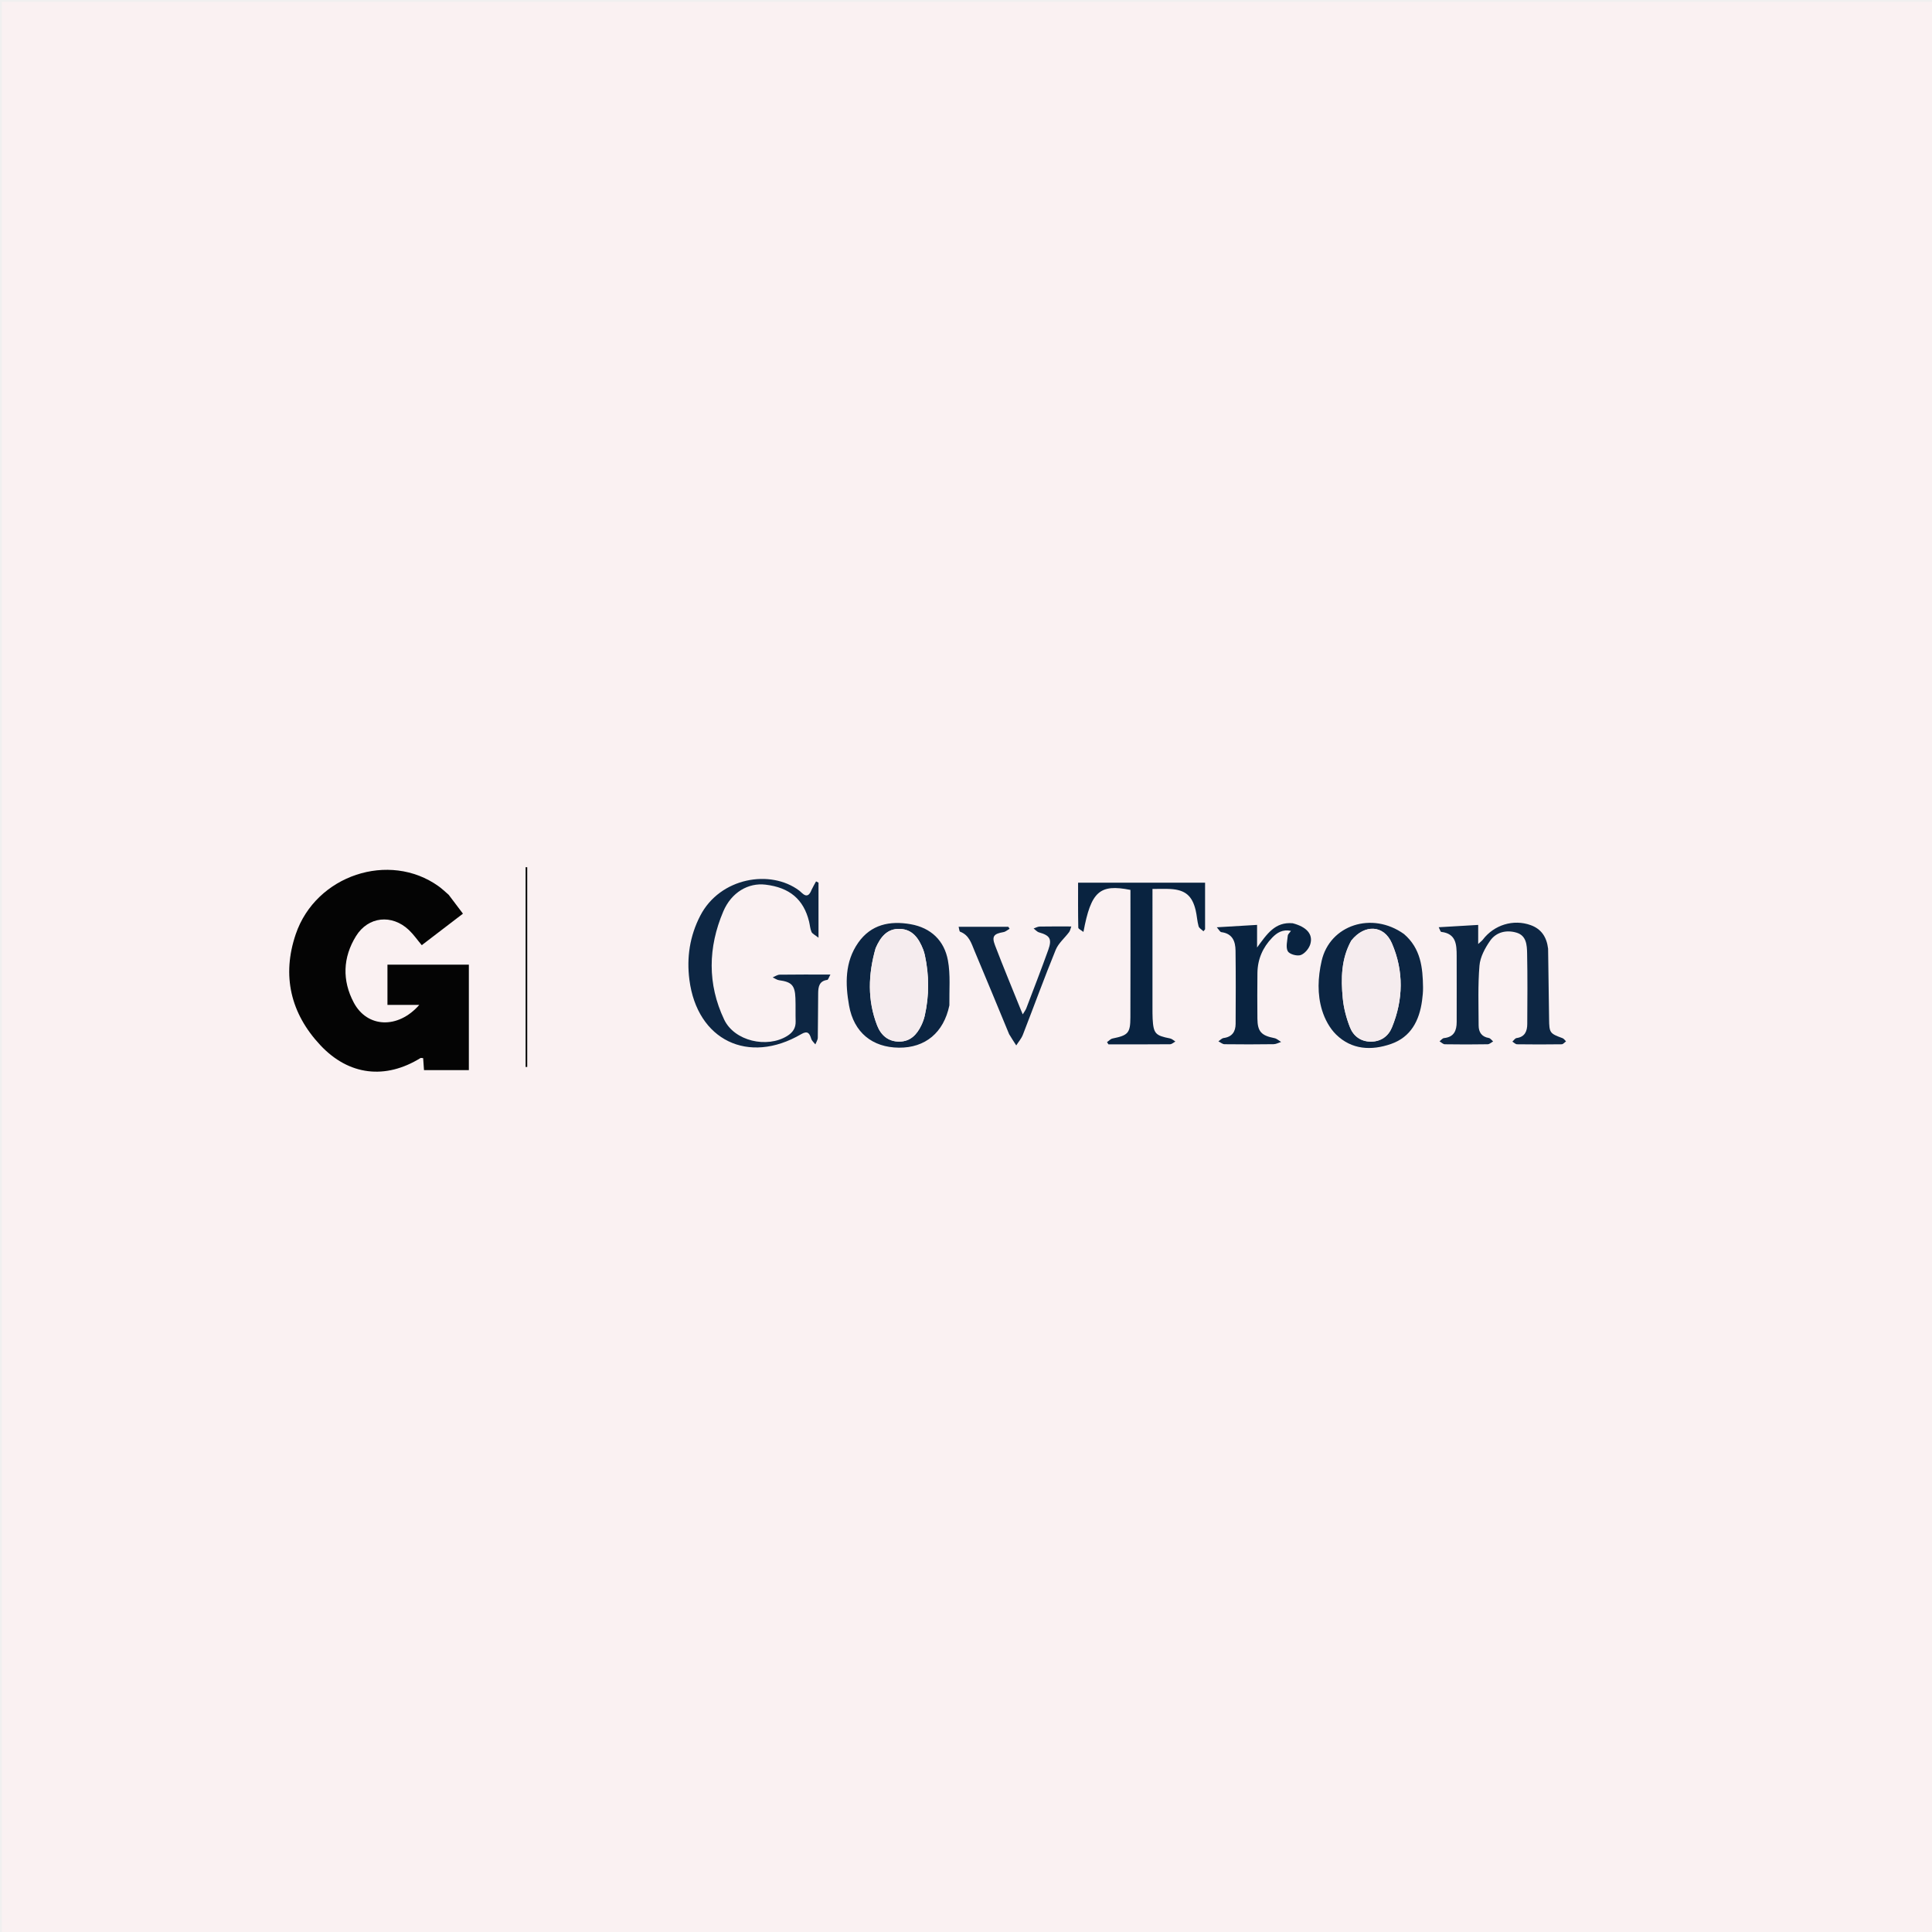
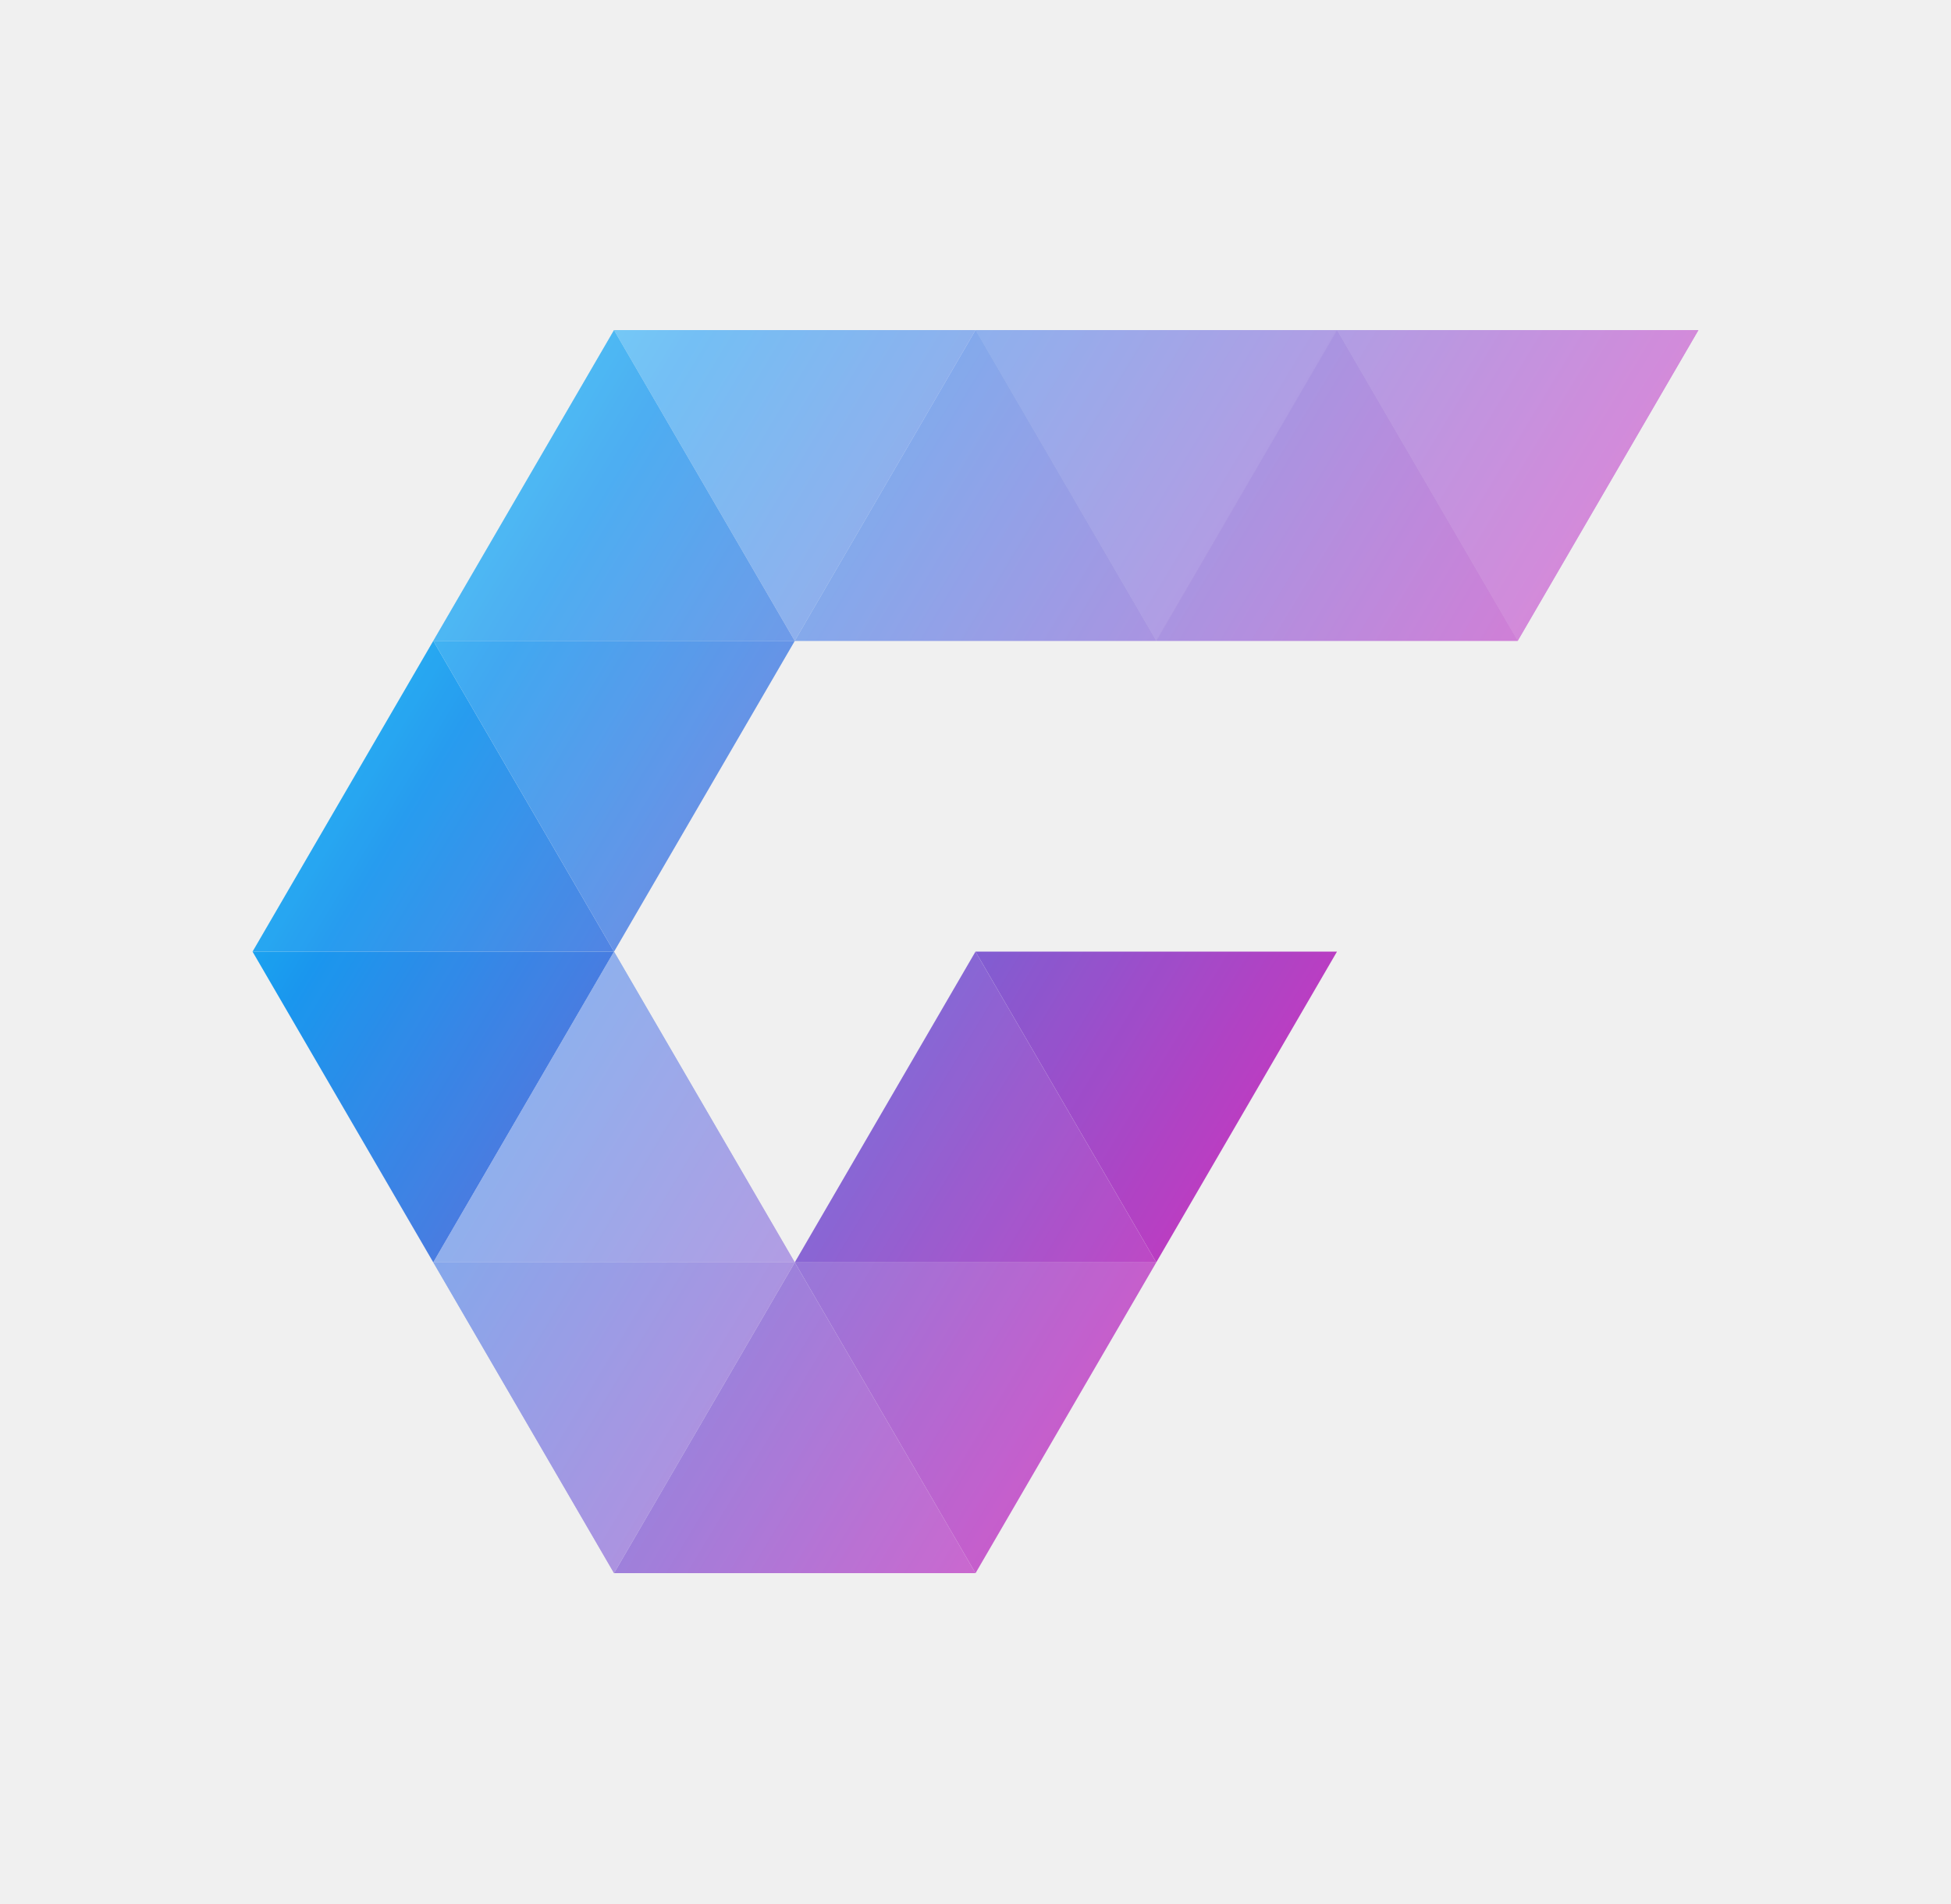
- <svg xmlns="http://www.w3.org/2000/svg" version="1.1" id="Layer_1" x="0px" y="0px" width="100%" viewBox="0 0 1080 1080" enable-background="new 0 0 1080 1080" xml:space="preserve">
-   <path fill="#FAF1F2" opacity="1" stroke="none" d=" M1001,1081   C667.333,1081 334.167,1081 1,1081   C1,721 1,361 1,1   C361,1 721,1 1081,1   C1081,361 1081,721 1081,1081   C1054.5,1081 1028,1081 1001,1081  M250.561,499.937   C248.782,498.434 247.095,496.802 245.208,495.448   C217.638,475.667 176.543,489.193 165.32,522.232   C157.46,545.372 162.45,566.503 179.067,584.255   C195.024,601.301 215.49,603.533 235.023,591.476   C235.336,591.283 235.895,591.49 236.549,591.519   C236.704,593.726 236.851,595.83 237.017,598.206   C245.475,598.206 253.692,598.206 262.094,598.206   C262.094,578.422 262.094,558.867 262.094,539.26   C246.748,539.26 231.693,539.26 216.59,539.26   C216.59,546.68 216.59,553.771 216.59,561.735   C222.468,561.735 228.091,561.735 234.389,561.735   C222.451,575.376 205.227,574.559 197.748,560.438   C191.192,548.058 191.613,535.251 199.004,523.295   C205.82,512.269 219.086,510.913 228.561,519.868   C231.161,522.325 233.232,525.341 235.765,528.362   C243.314,522.585 250.795,516.859 258.788,510.742   C255.994,507.017 253.528,503.726 250.561,499.937  M453.563,497.827   C451.367,503.39 448.549,499.187 446.768,497.849   C430.694,485.773 402.507,490.517 391.454,511.875   C385.569,523.248 383.779,535.298 385.379,547.724   C389.732,581.526 418.362,595.36 447.886,578.096   C451.456,576.008 452.527,577.548 453.478,580.676   C453.833,581.847 454.994,582.774 455.788,583.812   C456.264,582.573 457.129,581.342 457.153,580.095   C457.313,571.772 457.231,563.443 457.362,555.119   C457.416,551.661 457.932,548.376 462.436,547.775   C462.998,547.701 463.376,546.242 464.203,544.781   C454.129,544.781 444.999,544.718 435.872,544.851   C434.554,544.87 433.249,545.832 431.938,546.358   C433.132,546.91 434.282,547.791 435.528,547.959   C442.512,548.902 444.369,550.771 444.647,557.943   C444.814,562.266 444.642,566.603 444.773,570.929   C444.887,574.68 443.178,577.164 440.076,579.094   C428.769,586.13 410.531,582.001 404.808,569.945   C395.389,550.103 395.783,529.58 404.306,509.529   C408.903,498.715 418.375,493.389 427.902,494.521   C441.398,496.123 449.217,502.721 452.274,515.122   C452.751,517.061 452.852,519.142 453.632,520.938   C454.086,521.983 455.544,522.592 457.55,524.197   C457.55,512.868 457.55,503.139 457.55,493.41   C457.096,493.174 456.641,492.939 456.187,492.703   C455.377,494.15 454.566,495.597 453.563,497.827  M865.335,529.914   C864.606,523.757 861.565,519.279 855.639,517.148   C845.962,513.668 835.182,517.026 828.902,525.283   C828.4,525.944 827.683,526.443 826.317,527.714   C826.317,523.454 826.317,520.195 826.317,517.035   C818.829,517.475 811.812,517.887 804.255,518.33   C804.875,519.51 805.204,520.884 805.685,520.939   C814.039,521.9 814.263,528.067 814.29,534.273   C814.345,546.599 814.288,558.925 814.297,571.251   C814.301,576.141 812.794,579.728 807.199,580.303   C806.32,580.394 805.543,581.482 804.718,582.109   C805.704,582.682 806.682,583.737 807.678,583.753   C815.662,583.885 823.651,583.878 831.635,583.743   C832.655,583.726 833.658,582.723 834.668,582.177   C833.871,581.508 833.148,580.394 832.264,580.246   C828.191,579.564 826.57,576.924 826.562,573.219   C826.54,562.064 826.106,550.861 827.034,539.778   C827.434,534.99 830.122,529.989 832.961,525.915   C836.369,521.024 842.074,519.667 847.757,521.36   C853.324,523.018 853.571,528.367 853.665,532.949   C853.935,546.102 853.832,559.264 853.748,572.422   C853.723,576.375 852.492,579.639 847.775,580.291   C846.921,580.409 846.212,581.577 845.437,582.26   C846.3,582.782 847.157,583.746 848.028,583.758   C856.347,583.875 864.668,583.879 872.986,583.759   C873.807,583.747 874.613,582.699 875.426,582.131   C874.777,581.52 874.233,580.624 873.464,580.343   C866.338,577.734 866.044,577.34 865.954,569.7   C865.802,556.716 865.624,543.731 865.335,529.914  M644.24,562.485   C644.24,540.732 644.24,518.98 644.24,496.926   C647.93,496.926 651.071,496.779 654.193,496.954   C662.577,497.423 666.473,500.705 668.411,508.952   C669.094,511.859 669.217,514.906 670.016,517.771   C670.324,518.876 671.801,519.655 672.745,520.583   C673.045,520.214 673.345,519.845 673.645,519.476   C673.645,510.76 673.645,502.043 673.645,493.444   C649.664,493.444 626.089,493.444 602.659,493.444   C602.659,502.006 602.593,510.278 602.773,518.544   C602.789,519.271 604.416,519.963 605.648,520.956   C609.889,498.272 614.706,494.049 631.926,497.462   C631.926,521.174 631.984,544.957 631.896,568.739   C631.863,577.531 630.595,578.766 621.911,580.534   C620.793,580.761 619.853,581.861 618.83,582.556   C619.101,582.973 619.372,583.389 619.643,583.805   C631.12,583.805 642.596,583.844 654.071,583.737   C655.067,583.727 656.053,582.751 657.044,582.224   C656.056,581.629 655.133,580.699 654.069,580.492   C645.859,578.896 644.789,577.768 644.326,569.47   C644.214,567.477 644.264,565.475 644.24,562.485  M530.812,561.604   C530.586,553.333 531.376,544.874 529.887,536.838   C527.833,525.751 520.376,518.638 509.031,516.639   C497.447,514.598 486.885,516.771 479.731,526.998   C472.231,537.72 472.472,549.987 474.642,562.152   C477.318,577.144 487.61,585.52 502.493,585.652   C517.225,585.783 527.53,577.266 530.812,561.604  M784.585,521.914   C766.916,509.289 743.37,517.119 738.805,537.142   C736.701,546.374 736.285,555.759 739.052,564.77   C740.552,569.656 743.271,574.75 746.874,578.291   C755.607,586.873 766.662,587.372 777.591,583.576   C788.679,579.725 793.426,570.515 794.931,559.402   C795.265,556.934 795.519,554.426 795.485,551.941   C795.331,540.949 794.26,530.239 784.585,521.914  M722.234,516.054   C712.664,515.194 708.174,522.264 702.71,529.664   C702.71,524.569 702.71,520.794 702.71,517.02   C695.34,517.459 688.311,517.877 680.196,518.36   C681.345,519.623 681.974,520.975 682.761,521.075   C688.979,521.868 690.613,526.225 690.676,531.413   C690.843,545.064 690.813,558.718 690.722,572.37   C690.693,576.671 688.771,579.637 684.049,580.257   C683,580.394 682.073,581.467 681.09,582.11   C682.24,582.673 683.383,583.709 684.539,583.724   C693.684,583.848 702.833,583.832 711.978,583.706   C713.374,583.687 714.759,582.883 716.149,582.443   C714.909,581.716 713.748,580.59 712.417,580.33   C705.06,578.89 702.958,576.654 702.897,569.364   C702.826,560.873 702.805,552.379 702.911,543.889   C703.006,536.229 705.875,529.616 711.181,524.137   C713.874,521.357 717.024,519.38 721.658,520.355   C720.892,521.464 719.961,522.207 719.886,523.028   C719.616,525.973 718.664,529.461 719.871,531.733   C720.748,533.383 725.024,534.596 727.062,533.896   C729.351,533.11 731.748,530.227 732.47,527.777   C734.1,522.238 730.425,518.143 722.234,516.054  M564.232,578.456   C565.516,580.437 566.801,582.417 568.086,584.397   C569.338,582.422 570.952,580.587 571.785,578.448   C577.937,562.642 583.722,546.688 590.135,530.991   C591.656,527.268 595.161,524.368 597.659,521.02   C598.21,520.283 598.362,519.248 598.867,517.899   C592.469,517.899 586.824,517.839 581.181,517.95   C580.047,517.973 578.925,518.646 577.797,519.019   C578.797,519.766 579.693,520.881 580.815,521.199   C586.919,522.93 588.193,524.853 585.979,531.032   C582.055,541.985 577.822,552.828 573.684,563.704   C573.365,564.54 572.778,565.273 571.728,567.046   C571.233,565.883 571.035,565.439 570.854,564.988   C565.945,552.803 560.889,540.674 556.203,528.403   C554.288,523.389 555.562,521.975 560.931,521.053   C562.152,520.843 563.234,519.825 564.38,519.18   C564.132,518.81 563.884,518.44 563.636,518.07   C554.523,518.07 545.41,518.07 535.88,518.07   C536.207,519.231 536.232,520.659 536.718,520.839   C541.805,522.719 543.035,527.447 544.814,531.671   C551.272,546.998 557.605,562.378 564.232,578.456  M293.825,579.498   C293.825,585.15 293.825,590.802 293.825,596.455   C294.124,596.444 294.423,596.433 294.722,596.423   C294.722,559.207 294.722,521.992 294.722,484.776   C294.423,484.776 294.124,484.775 293.825,484.775   C293.825,516.016 293.825,547.258 293.825,579.498  z" />
-   <path fill="#040404" opacity="1" stroke="none" d=" M250.811,500.186   C253.528,503.726 255.994,507.017 258.788,510.742   C250.795,516.859 243.314,522.585 235.765,528.362   C233.232,525.341 231.161,522.325 228.561,519.868   C219.086,510.913 205.82,512.269 199.004,523.295   C191.613,535.251 191.192,548.058 197.748,560.438   C205.227,574.559 222.451,575.376 234.389,561.735   C228.091,561.735 222.468,561.735 216.59,561.735   C216.59,553.771 216.59,546.68 216.59,539.26   C231.693,539.26 246.748,539.26 262.094,539.26   C262.094,558.867 262.094,578.422 262.094,598.206   C253.692,598.206 245.475,598.206 237.017,598.206   C236.851,595.83 236.704,593.726 236.549,591.519   C235.895,591.49 235.336,591.283 235.023,591.476   C215.49,603.533 195.024,601.301 179.067,584.255   C162.45,566.503 157.46,545.372 165.32,522.232   C176.543,489.193 217.638,475.667 245.208,495.448   C247.095,496.802 248.782,498.434 250.811,500.186  z" />
-   <path fill="#0D2643" opacity="1" stroke="none" d=" M453.659,497.436   C454.566,495.597 455.377,494.15 456.187,492.703   C456.641,492.939 457.096,493.174 457.55,493.41   C457.55,503.139 457.55,512.868 457.55,524.197   C455.544,522.592 454.086,521.983 453.632,520.938   C452.852,519.142 452.751,517.061 452.274,515.122   C449.217,502.721 441.398,496.123 427.902,494.521   C418.375,493.389 408.903,498.715 404.306,509.529   C395.783,529.58 395.389,550.103 404.808,569.945   C410.531,582.001 428.769,586.13 440.076,579.094   C443.178,577.164 444.887,574.68 444.773,570.929   C444.642,566.603 444.814,562.266 444.647,557.943   C444.369,550.771 442.512,548.902 435.528,547.959   C434.282,547.791 433.132,546.91 431.938,546.358   C433.249,545.832 434.554,544.87 435.872,544.851   C444.999,544.718 454.129,544.781 464.203,544.781   C463.376,546.242 462.998,547.701 462.436,547.775   C457.932,548.376 457.416,551.661 457.362,555.119   C457.231,563.443 457.313,571.772 457.153,580.095   C457.129,581.342 456.264,582.573 455.788,583.812   C454.994,582.774 453.833,581.847 453.478,580.676   C452.527,577.548 451.456,576.008 447.886,578.096   C418.362,595.36 389.732,581.526 385.379,547.724   C383.779,535.298 385.569,523.248 391.454,511.875   C402.507,490.517 430.694,485.773 446.768,497.849   C448.549,499.187 451.367,503.39 453.659,497.436  z" />
-   <path fill="#0D2643" opacity="1" stroke="none" d=" M865.396,530.33   C865.624,543.731 865.802,556.716 865.954,569.7   C866.044,577.34 866.338,577.734 873.464,580.343   C874.233,580.624 874.777,581.52 875.426,582.131   C874.613,582.699 873.807,583.747 872.986,583.759   C864.668,583.879 856.347,583.875 848.028,583.758   C847.157,583.746 846.3,582.782 845.437,582.26   C846.212,581.577 846.921,580.409 847.775,580.291   C852.492,579.639 853.723,576.375 853.748,572.422   C853.832,559.264 853.935,546.102 853.665,532.949   C853.571,528.367 853.324,523.018 847.757,521.36   C842.074,519.667 836.369,521.024 832.961,525.915   C830.122,529.989 827.434,534.99 827.034,539.778   C826.106,550.861 826.54,562.064 826.562,573.219   C826.57,576.924 828.191,579.564 832.264,580.246   C833.148,580.394 833.871,581.508 834.668,582.177   C833.658,582.723 832.655,583.726 831.635,583.743   C823.651,583.878 815.662,583.885 807.678,583.753   C806.682,583.737 805.704,582.682 804.718,582.109   C805.543,581.482 806.32,580.394 807.199,580.303   C812.794,579.728 814.301,576.141 814.297,571.251   C814.288,558.925 814.345,546.599 814.29,534.273   C814.263,528.067 814.039,521.9 805.685,520.939   C805.204,520.884 804.875,519.51 804.255,518.33   C811.812,517.887 818.829,517.475 826.317,517.035   C826.317,520.195 826.317,523.454 826.317,527.714   C827.683,526.443 828.4,525.944 828.902,525.283   C835.182,517.026 845.962,513.668 855.639,517.148   C861.565,519.279 864.606,523.757 865.396,530.33  z" />
-   <path fill="#092340" opacity="1" stroke="none" d=" M644.239,562.981   C644.264,565.475 644.214,567.477 644.326,569.47   C644.789,577.768 645.859,578.896 654.069,580.492   C655.133,580.699 656.056,581.629 657.044,582.224   C656.053,582.751 655.067,583.727 654.071,583.737   C642.596,583.844 631.12,583.805 619.643,583.805   C619.372,583.389 619.101,582.973 618.83,582.556   C619.853,581.861 620.793,580.761 621.911,580.534   C630.595,578.766 631.863,577.531 631.896,568.739   C631.984,544.957 631.926,521.174 631.926,497.462   C614.706,494.049 609.889,498.272 605.648,520.956   C604.416,519.963 602.789,519.271 602.773,518.544   C602.593,510.278 602.659,502.006 602.659,493.444   C626.089,493.444 649.664,493.444 673.645,493.444   C673.645,502.043 673.645,510.76 673.645,519.476   C673.345,519.845 673.045,520.214 672.745,520.583   C671.801,519.655 670.324,518.876 670.016,517.771   C669.217,514.906 669.094,511.859 668.411,508.952   C666.473,500.705 662.577,497.423 654.193,496.954   C651.071,496.779 647.93,496.926 644.24,496.926   C644.24,518.98 644.24,540.732 644.239,562.981  z" />
-   <path fill="#0C2542" opacity="1" stroke="none" d=" M530.705,562.014   C527.53,577.266 517.225,585.783 502.493,585.652   C487.61,585.52 477.318,577.144 474.642,562.152   C472.472,549.987 472.231,537.72 479.731,526.998   C486.885,516.771 497.447,514.598 509.031,516.639   C520.376,518.638 527.833,525.751 529.887,536.838   C531.376,544.874 530.586,553.333 530.705,562.014  M489.404,530.212   C485.312,544.659 484.826,559.093 490.338,573.262   C492.452,578.695 496.57,582.359 502.879,582.258   C508.968,582.16 512.516,578.327 514.972,573.268   C515.836,571.487 516.539,569.575 516.969,567.646   C519.466,556.447 519.436,545.223 517.009,534.01   C516.764,532.876 516.436,531.746 516.009,530.668   C513.625,524.647 510.194,519.492 503.008,519.258   C496.046,519.031 492.264,523.631 489.404,530.212  z" />
-   <path fill="#0C2542" opacity="1" stroke="none" d=" M784.855,522.146   C794.26,530.239 795.331,540.949 795.485,551.941   C795.519,554.426 795.265,556.934 794.931,559.402   C793.426,570.515 788.679,579.725 777.591,583.576   C766.662,587.372 755.607,586.873 746.874,578.291   C743.271,574.75 740.552,569.656 739.052,564.77   C736.285,555.759 736.701,546.374 738.805,537.142   C743.37,517.119 766.916,509.289 784.855,522.146  M755.277,525.927   C749.687,536.027 749.586,547.031 750.616,558.003   C751.135,563.531 752.619,569.13 754.659,574.306   C756.572,579.161 760.667,582.274 766.313,582.28   C771.942,582.286 776.08,579.243 778.074,574.402   C784.501,558.803 784.753,542.783 778.088,527.342   C773.62,516.995 762.87,516.467 755.277,525.927  z" />
-   <path fill="#092340" opacity="1" stroke="none" d=" M722.649,516.108   C730.425,518.143 734.1,522.238 732.47,527.777   C731.748,530.227 729.351,533.11 727.062,533.896   C725.024,534.596 720.748,533.383 719.871,531.733   C718.664,529.461 719.616,525.973 719.886,523.028   C719.961,522.207 720.892,521.464 721.658,520.355   C717.024,519.38 713.874,521.357 711.181,524.137   C705.875,529.616 703.006,536.229 702.911,543.889   C702.805,552.379 702.826,560.873 702.897,569.364   C702.958,576.654 705.06,578.89 712.417,580.33   C713.748,580.59 714.909,581.716 716.149,582.443   C714.759,582.883 713.374,583.687 711.978,583.706   C702.833,583.832 693.684,583.848 684.539,583.724   C683.383,583.709 682.24,582.673 681.09,582.11   C682.073,581.467 683,580.394 684.049,580.257   C688.771,579.637 690.693,576.671 690.722,572.37   C690.813,558.718 690.843,545.064 690.676,531.413   C690.613,526.225 688.979,521.868 682.761,521.075   C681.974,520.975 681.345,519.623 680.196,518.36   C688.311,517.877 695.34,517.459 702.71,517.02   C702.71,520.794 702.71,524.569 702.71,529.664   C708.174,522.264 712.664,515.194 722.649,516.108  z" />
-   <path fill="#0D2643" opacity="1" stroke="none" d=" M564.108,578.097   C557.605,562.378 551.272,546.998 544.814,531.671   C543.035,527.447 541.805,522.719 536.718,520.839   C536.232,520.659 536.207,519.231 535.88,518.07   C545.41,518.07 554.523,518.07 563.636,518.07   C563.884,518.44 564.132,518.81 564.38,519.18   C563.234,519.825 562.152,520.843 560.931,521.053   C555.562,521.975 554.288,523.389 556.203,528.403   C560.889,540.674 565.945,552.803 570.854,564.988   C571.035,565.439 571.233,565.883 571.728,567.046   C572.778,565.273 573.365,564.54 573.684,563.704   C577.822,552.828 582.055,541.985 585.979,531.032   C588.193,524.853 586.919,522.93 580.815,521.199   C579.693,520.881 578.797,519.766 577.797,519.019   C578.925,518.646 580.047,517.973 581.181,517.95   C586.824,517.839 592.469,517.899 598.867,517.899   C598.362,519.248 598.21,520.283 597.659,521.02   C595.161,524.368 591.656,527.268 590.135,530.991   C583.722,546.688 577.937,562.642 571.785,578.448   C570.952,580.587 569.338,582.422 568.086,584.397   C566.801,582.417 565.516,580.437 564.108,578.097  z" />
-   <path fill="#040404" opacity="1" stroke="none" d=" M293.825,578.999   C293.825,547.258 293.825,516.016 293.825,484.775   C294.124,484.775 294.423,484.776 294.722,484.776   C294.722,521.992 294.722,559.207 294.722,596.423   C294.423,596.433 294.124,596.444 293.825,596.455   C293.825,590.802 293.825,585.15 293.825,578.999  z" />
-   <path fill="#F5ECEE" opacity="1" stroke="none" d=" M489.56,529.855   C492.264,523.631 496.046,519.031 503.008,519.258   C510.194,519.492 513.625,524.647 516.009,530.668   C516.436,531.746 516.764,532.876 517.009,534.01   C519.436,545.223 519.466,556.447 516.969,567.646   C516.539,569.575 515.836,571.487 514.972,573.268   C512.516,578.327 508.968,582.16 502.879,582.258   C496.57,582.359 492.452,578.695 490.338,573.262   C484.826,559.093 485.312,544.659 489.56,529.855  z" />
-   <path fill="#F5ECEE" opacity="1" stroke="none" d=" M755.5,525.63   C762.87,516.467 773.62,516.995 778.088,527.342   C784.753,542.783 784.501,558.803 778.074,574.402   C776.08,579.243 771.942,582.286 766.313,582.28   C760.667,582.274 756.572,579.161 754.659,574.306   C752.619,569.13 751.135,563.531 750.616,558.003   C749.586,547.031 749.687,536.027 755.5,525.63  z" />
+ <svg xmlns="http://www.w3.org/2000/svg" version="1.1" id="Layer_1" x="0px" y="0px" viewBox="0 0 1063.25 1037.33" style="enable-background:new 0 0 1063.25 1037.33;" xml:space="preserve">
+   <style type="text/css">
+ 	.st0{fill:#FFFFFF;}
+ 	.st1{fill:url(#SVGID_1_);}
+ 	.st2{fill:url(#SVGID_2_);}
+ 	.st3{fill:url(#SVGID_3_);}
+ 	.st4{fill:url(#SVGID_4_);}
+ 	.st5{fill:url(#SVGID_5_);}
+ 	.st6{fill:url(#SVGID_6_);}
+ 	.st7{fill:url(#SVGID_7_);}
+ 	.st8{fill:url(#SVGID_8_);}
+ 	.st9{fill:url(#SVGID_9_);}
+ 	.st10{fill:url(#SVGID_10_);}
+ 	.st11{fill:url(#SVGID_11_);}
+ 	.st12{fill:url(#SVGID_12_);}
+ 	.st13{opacity:0.3;fill:#FFFFFF;}
+ 	.st14{opacity:0.15;fill:#FFFFFF;}
+ 	.st15{opacity:0.45;fill:#FFFFFF;}
+ 	.st16{opacity:0.4;fill:#FFFFFF;}
+ 	.st17{opacity:0.25;fill:#FFFFFF;}
+ 	.st18{opacity:0.1;fill:#FFFFFF;}
+ 	.st19{fill:url(#SVGID_13_);}
+ 	.st20{fill:url(#SVGID_14_);}
+ 	.st21{fill:url(#SVGID_15_);}
+ 	.st22{fill:url(#SVGID_16_);}
+ 	.st23{fill:url(#SVGID_17_);}
+ 	.st24{fill:url(#SVGID_18_);}
+ 	.st25{fill:url(#SVGID_19_);}
+ 	.st26{fill:url(#SVGID_20_);}
+ 	.st27{fill:url(#SVGID_21_);}
+ 	.st28{fill:url(#SVGID_22_);}
+ 	.st29{fill:url(#SVGID_23_);}
+ 	.st30{fill:url(#SVGID_24_);}
+ 	.st31{fill:url(#SVGID_25_);}
+ 	.st32{fill:url(#SVGID_26_);}
+ 	.st33{fill:url(#SVGID_27_);}
+ 	.st34{fill:url(#SVGID_28_);}
+ 	.st35{fill:url(#SVGID_29_);}
+ 	.st36{fill:url(#SVGID_30_);}
+ 	.st37{fill:url(#SVGID_31_);}
+ 	.st38{fill:url(#SVGID_32_);}
+ 	.st39{fill:url(#SVGID_33_);}
+ 	.st40{fill:url(#SVGID_34_);}
+ 	.st41{fill:url(#SVGID_35_);}
+ 	.st42{fill:url(#SVGID_36_);}
+ 	.st43{fill:url(#SVGID_37_);}
+ 	.st44{fill:url(#SVGID_38_);}
+ 	.st45{fill:url(#SVGID_39_);}
+ 	.st46{fill:url(#SVGID_40_);}
+ 	.st47{fill:url(#SVGID_41_);}
+ 	.st48{fill:url(#SVGID_42_);}
+ 	.st49{fill:url(#SVGID_43_);}
+ 	.st50{fill:url(#SVGID_44_);}
+ 	.st51{fill:url(#SVGID_45_);}
+ 	.st52{fill:#A8A8A8;}
+ 	.st53{opacity:0.6;fill:#FFFFFF;}
+ 	.st54{opacity:0.7;fill:#FFFFFF;}
+ 	.st55{opacity:0.2;fill:#FFFFFF;}
+ 	.st56{fill:url(#SVGID_46_);}
+ 	.st57{fill:url(#SVGID_47_);}
+ 	.st58{fill:url(#SVGID_48_);}
+ 	.st59{fill:url(#SVGID_49_);}
+ 	.st60{fill:url(#SVGID_50_);}
+ 	.st61{fill:url(#SVGID_51_);}
+ 	.st62{fill:url(#SVGID_52_);}
+ 	.st63{fill:url(#SVGID_53_);}
+ 	.st64{fill:url(#SVGID_54_);}
+ 	.st65{fill:url(#SVGID_55_);}
+ 	.st66{fill:url(#SVGID_56_);}
+ 	.st67{fill:url(#SVGID_57_);}
+ 	.st68{fill:url(#SVGID_58_);}
+ 	.st69{fill:url(#SVGID_59_);}
+ 	.st70{fill:url(#SVGID_60_);}
+ 	.st71{fill:url(#SVGID_61_);}
+ 	.st72{fill:url(#SVGID_62_);}
+ 	.st73{fill:url(#SVGID_63_);}
+ 	.st74{fill:url(#SVGID_64_);}
+ 	.st75{fill:url(#SVGID_65_);}
+ 	.st76{fill:url(#SVGID_66_);}
+ 	.st77{fill:url(#SVGID_67_);}
+ 	.st78{fill:url(#SVGID_68_);}
+ 	.st79{fill:url(#SVGID_69_);}
+ 	.st80{fill:url(#SVGID_70_);}
+ 	.st81{fill:url(#SVGID_71_);}
+ 	.st82{fill:url(#SVGID_72_);}
+ 	.st83{fill:url(#SVGID_73_);}
+ 	.st84{fill:url(#SVGID_74_);}
+ 	.st85{fill:url(#SVGID_75_);}
+ </style>
+   <g>
+     <g>
+       <linearGradient id="SVGID_1_" gradientUnits="userSpaceOnUse" x1="-123.643" y1="465.597" x2="684.812" y2="954.834">
+         <stop offset="0" style="stop-color:#01FDFD" />
+         <stop offset="0.3" style="stop-color:#018BEC" />
+         <stop offset="1" style="stop-color:#F702A8" />
+       </linearGradient>
+       <polygon class="st1" points="433.13,688.04 531.62,857.41 334.63,857.41 433.13,688.04   " />
+       <linearGradient id="SVGID_2_" gradientUnits="userSpaceOnUse" x1="-22.22" y1="297.997" x2="786.235" y2="787.233">
+         <stop offset="0" style="stop-color:#01FDFD" />
+         <stop offset="0.3" style="stop-color:#018BEC" />
+         <stop offset="1" style="stop-color:#F702A8" />
+       </linearGradient>
+       <polygon class="st2" points="531.62,518.67 630.12,688.04 433.13,688.04 531.62,518.67   " />
+       <linearGradient id="SVGID_3_" gradientUnits="userSpaceOnUse" x1="-75.022" y1="385.252" x2="733.432" y2="874.489">
+         <stop offset="0" style="stop-color:#01FDFD" />
+         <stop offset="0.3" style="stop-color:#018BEC" />
+         <stop offset="1" style="stop-color:#F702A8" />
+       </linearGradient>
+       <polygon class="st3" points="334.63,518.67 433.13,688.04 236.14,688.04 334.63,518.67   " />
+       <linearGradient id="SVGID_4_" gradientUnits="userSpaceOnUse" x1="-26.402" y1="304.908" x2="782.053" y2="794.144">
+         <stop offset="0" style="stop-color:#01FDFD" />
+         <stop offset="0.3" style="stop-color:#018BEC" />
+         <stop offset="1" style="stop-color:#F702A8" />
+       </linearGradient>
+       <polygon class="st4" points="236.14,349.29 334.63,518.67 137.64,518.67 236.14,349.29   " />
+       <linearGradient id="SVGID_5_" gradientUnits="userSpaceOnUse" x1="75.022" y1="137.307" x2="883.476" y2="626.544">
+         <stop offset="0" style="stop-color:#01FDFD" />
+         <stop offset="0.3" style="stop-color:#018BEC" />
+         <stop offset="1" style="stop-color:#F702A8" />
+       </linearGradient>
+       <polygon class="st5" points="334.63,179.92 433.13,349.29 236.14,349.29 334.63,179.92   " />
+       <linearGradient id="SVGID_6_" gradientUnits="userSpaceOnUse" x1="127.824" y1="50.052" x2="936.279" y2="539.288">
+         <stop offset="0" style="stop-color:#01FDFD" />
+         <stop offset="0.3" style="stop-color:#018BEC" />
+         <stop offset="1" style="stop-color:#F702A8" />
+       </linearGradient>
+       <polygon class="st6" points="531.62,179.92 630.12,349.29 433.13,349.29 531.62,179.92   " />
+       <linearGradient id="SVGID_7_" gradientUnits="userSpaceOnUse" x1="-123.643" y1="465.597" x2="684.812" y2="954.834">
+         <stop offset="0" style="stop-color:#01FDFD" />
+         <stop offset="0.3" style="stop-color:#018BEC" />
+         <stop offset="1" style="stop-color:#F702A8" />
+       </linearGradient>
+       <polygon class="st7" points="334.63,857.41 236.14,688.04 433.13,688.04 334.63,857.41   " />
+       <linearGradient id="SVGID_8_" gradientUnits="userSpaceOnUse" x1="-70.84" y1="378.342" x2="737.614" y2="867.578">
+         <stop offset="0" style="stop-color:#01FDFD" />
+         <stop offset="0.3" style="stop-color:#018BEC" />
+         <stop offset="1" style="stop-color:#F702A8" />
+       </linearGradient>
+       <polygon class="st8" points="531.62,857.41 433.13,688.04 630.12,688.04 531.62,857.41   " />
+       <linearGradient id="SVGID_9_" gradientUnits="userSpaceOnUse" x1="30.583" y1="210.742" x2="839.037" y2="699.978">
+         <stop offset="0" style="stop-color:#01FDFD" />
+         <stop offset="0.3" style="stop-color:#018BEC" />
+         <stop offset="1" style="stop-color:#F702A8" />
+       </linearGradient>
+       <polygon class="st9" points="630.12,688.04 531.62,518.67 728.61,518.67 630.12,688.04   " />
+       <linearGradient id="SVGID_10_" gradientUnits="userSpaceOnUse" x1="-75.022" y1="385.252" x2="733.432" y2="874.489">
+         <stop offset="0" style="stop-color:#01FDFD" />
+         <stop offset="0.3" style="stop-color:#018BEC" />
+         <stop offset="1" style="stop-color:#F702A8" />
+       </linearGradient>
+       <polygon class="st10" points="236.14,688.04 137.64,518.67 334.63,518.67 236.14,688.04   " />
+       <linearGradient id="SVGID_11_" gradientUnits="userSpaceOnUse" x1="26.401" y1="217.652" x2="834.856" y2="706.889">
+         <stop offset="0" style="stop-color:#01FDFD" />
+         <stop offset="0.3" style="stop-color:#018BEC" />
+         <stop offset="1" style="stop-color:#F702A8" />
+       </linearGradient>
+       <polygon class="st11" points="334.63,518.67 236.14,349.29 433.13,349.29 334.63,518.67   " />
+       <linearGradient id="SVGID_12_" gradientUnits="userSpaceOnUse" x1="127.824" y1="50.052" x2="936.279" y2="539.288">
+         <stop offset="0" style="stop-color:#01FDFD" />
+         <stop offset="0.3" style="stop-color:#018BEC" />
+         <stop offset="1" style="stop-color:#F702A8" />
+       </linearGradient>
+       <polygon class="st12" points="433.13,349.29 334.63,179.92 531.62,179.92 433.13,349.29   " />
+       <polygon class="st13" points="433.13,688.04 531.62,857.41 334.63,857.41 433.13,688.04   " />
+       <polygon class="st14" points="531.62,518.67 630.12,688.04 433.13,688.04 531.62,518.67   " />
+       <polygon class="st15" points="334.63,518.67 433.13,688.04 236.14,688.04 334.63,518.67   " />
+       <polygon class="st14" points="236.14,349.29 334.63,518.67 137.64,518.67 236.14,349.29   " />
+       <polygon class="st13" points="334.63,179.92 433.13,349.29 236.14,349.29 334.63,179.92   " />
+       <polygon class="st16" points="531.62,179.92 630.12,349.29 433.13,349.29 531.62,179.92   " />
+       <polygon class="st16" points="334.63,857.41 236.14,688.04 433.13,688.04 334.63,857.41   " />
+       <polygon class="st17" points="531.62,857.41 433.13,688.04 630.12,688.04 531.62,857.41   " />
+       <polygon class="st18" points="630.12,688.04 531.62,518.67 728.61,518.67 630.12,688.04   " />
+       <polygon class="st18" points="236.14,688.04 137.64,518.67 334.63,518.67 236.14,688.04   " />
+       <polygon class="st17" points="334.63,518.67 236.14,349.29 433.13,349.29 334.63,518.67   " />
+       <polygon class="st15" points="433.13,349.29 334.63,179.92 531.62,179.92 433.13,349.29   " />
+       <linearGradient id="SVGID_13_" gradientUnits="userSpaceOnUse" x1="180.627" y1="-37.203" x2="989.081" y2="452.033">
+         <stop offset="0" style="stop-color:#01FDFD" />
+         <stop offset="0.3" style="stop-color:#018BEC" />
+         <stop offset="1" style="stop-color:#F702A8" />
+       </linearGradient>
+       <polygon class="st19" points="630.12,349.29 531.62,179.92 728.61,179.92 630.12,349.29   " />
+       <polygon class="st15" points="630.12,349.29 531.62,179.92 728.61,179.92 630.12,349.29   " />
+       <linearGradient id="SVGID_14_" gradientUnits="userSpaceOnUse" x1="180.627" y1="-37.203" x2="989.081" y2="452.033">
+         <stop offset="0" style="stop-color:#01FDFD" />
+         <stop offset="0.3" style="stop-color:#018BEC" />
+         <stop offset="1" style="stop-color:#F702A8" />
+       </linearGradient>
+       <polygon class="st20" points="728.61,179.92 827.11,349.29 630.12,349.29 728.61,179.92   " />
+       <polygon class="st16" points="728.61,179.92 827.11,349.29 630.12,349.29 728.61,179.92   " />
+       <linearGradient id="SVGID_15_" gradientUnits="userSpaceOnUse" x1="233.429" y1="-124.459" x2="1041.884" y2="364.777">
+         <stop offset="0" style="stop-color:#01FDFD" />
+         <stop offset="0.3" style="stop-color:#018BEC" />
+         <stop offset="1" style="stop-color:#F702A8" />
+       </linearGradient>
+       <polygon class="st21" points="827.11,349.29 728.61,179.92 925.6,179.92 827.11,349.29   " />
+       <polygon class="st15" points="827.11,349.29 728.61,179.92 925.6,179.92 827.11,349.29   " />
+     </g>
+   </g>
</svg>
